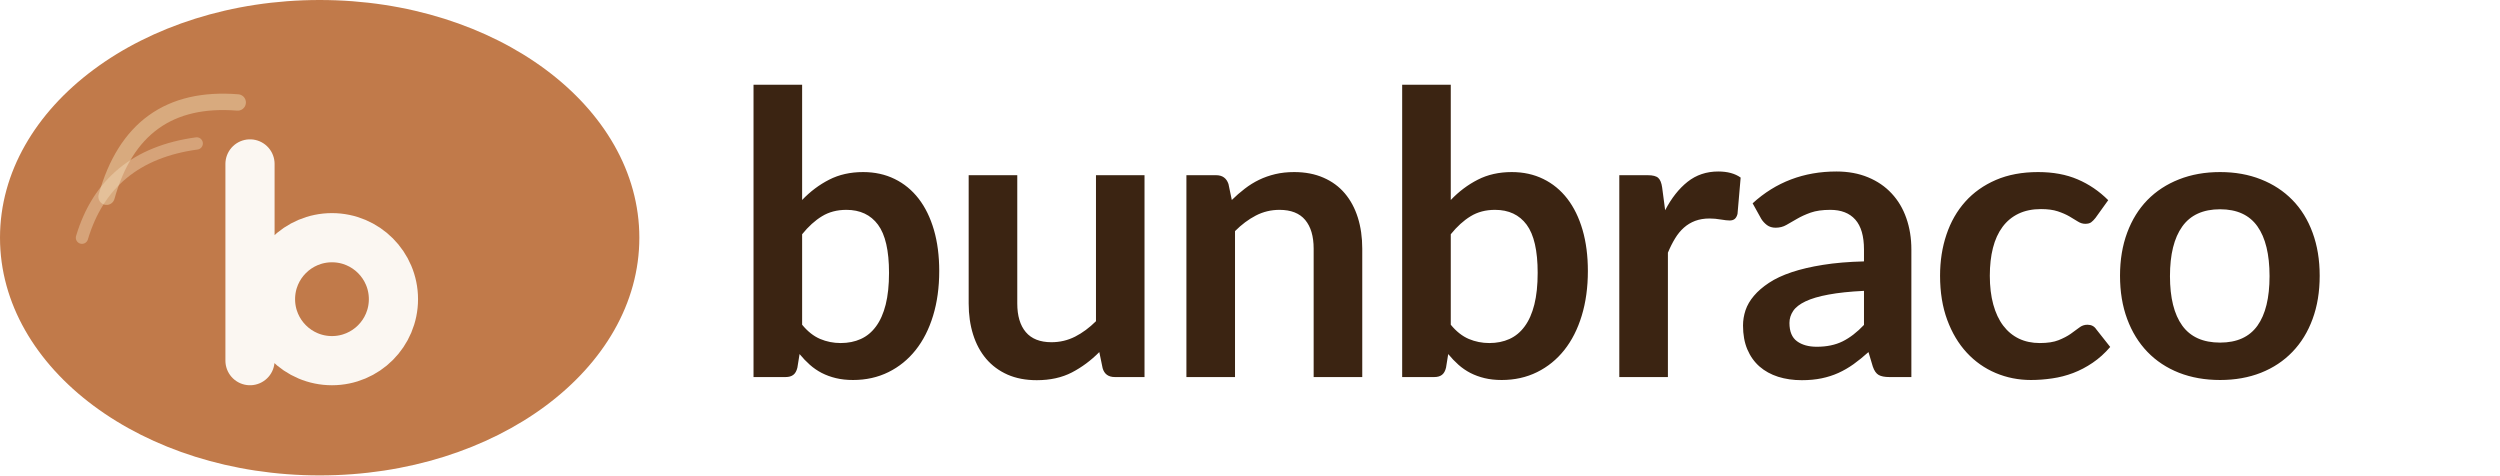
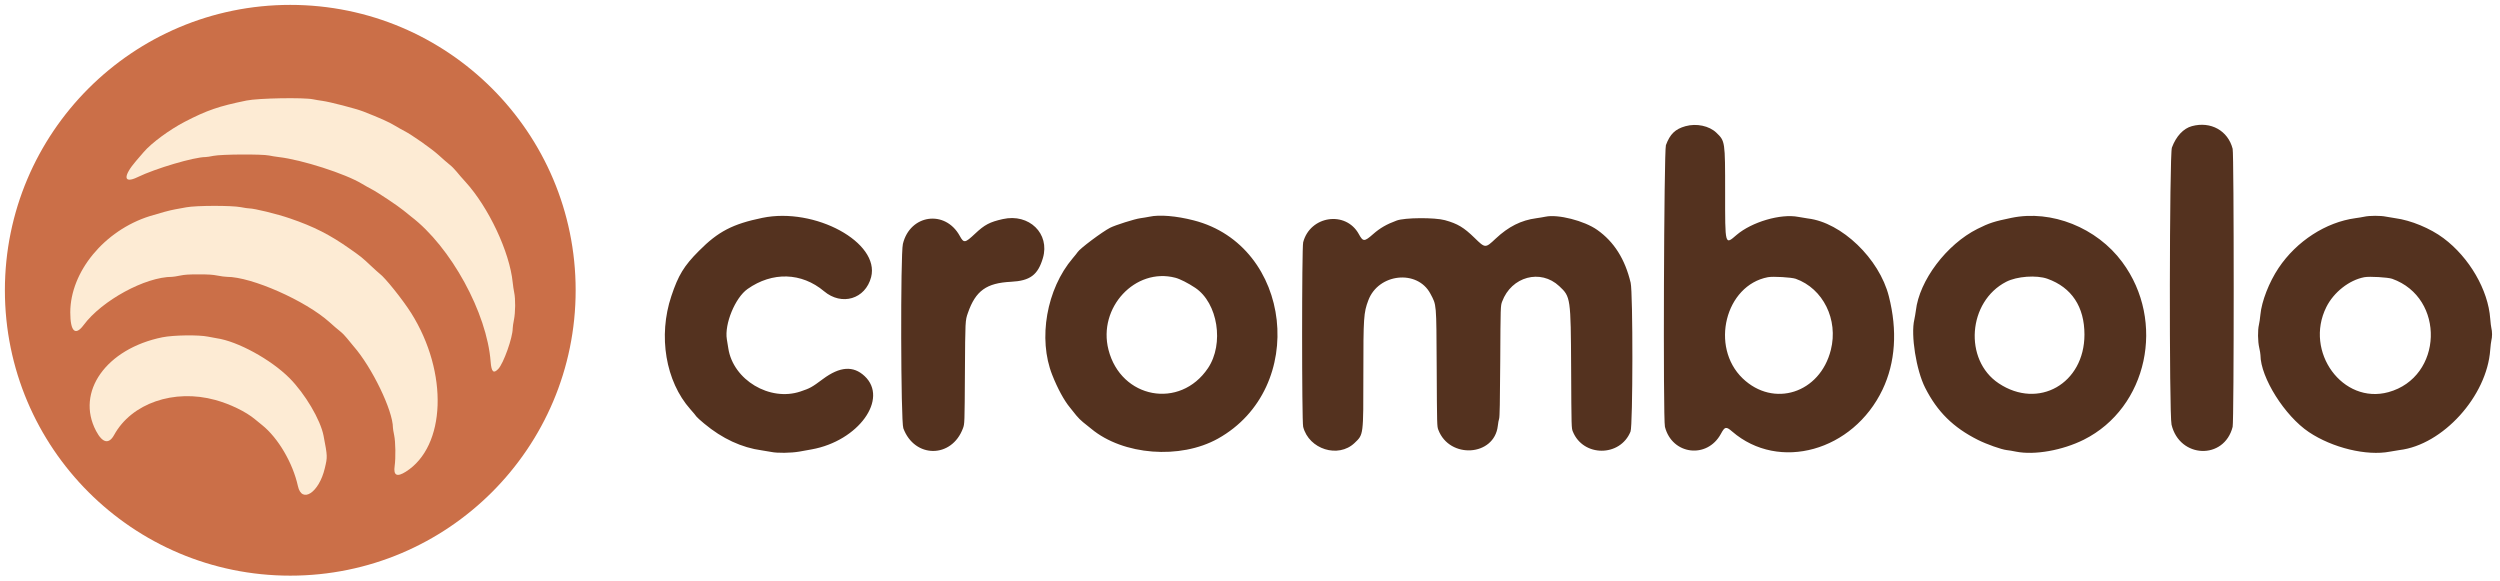
- <svg xmlns="http://www.w3.org/2000/svg" viewBox="22 47 610 116" role="img" aria-label="bunbraco">
-   <ellipse cx="100" cy="105" rx="78" ry="58" fill="#c17a4a" />
-   <path d="M48 95Q55 70 80 72" fill="none" stroke="#e8c9a0" stroke-width="4" stroke-linecap="round" opacity="0.6" />
-   <path d="M42 105Q48 85 70 82" fill="none" stroke="#f5e0c0" stroke-width="3" stroke-linecap="round" opacity="0.4" />
-   <path d="M83 87V135M88 120a15 15 0 1 0 30 0a15 15 0 1 0-30 0" fill="none" stroke="#fbf7f2" stroke-width="12" stroke-linecap="round" />
-   <text x="200" y="139" fill="#3b2412" font-family="Lato, 'Helvetica Neue', Arial, sans-serif" font-size="96" font-weight="700" letter-spacing="-1.5">bunbraco</text>
+ <svg xmlns="http://www.w3.org/2000/svg" viewBox="81.25 269.75 1022.75 237.5" role="img" aria-label="crombolo">
+   <circle cx="200" cy="388.5" r="116.75" fill="#cb6f48" />
+   <path transform="matrix(0.025 0 0 -0.025 75 516)" d="M4285 8205 c-459 -94 -647 -159 -1014 -349 -249 -130 -544 -347 -669 -494 -26 -30 -82 -96 -125 -145 -218 -254 -207 -378 24 -266 295 143 924 329 1113 329 19 0 78 9 131 20 128 26 792 30 910 5 39 -8 108 -20 155 -25 378 -43 1093 -273 1364 -438 45 -27 114 -66 153 -86 91 -45 440 -278 525 -349 35 -29 91 -74 124 -100 651 -496 1244 -1578 1303 -2379 13 -165 47 -197 125 -115 86 90 236 513 236 663 0 23 9 86 20 139 25 122 27 345 4 450 -8 39 -19 111 -24 162 -50 500 -394 1231 -774 1648 -50 55 -116 130 -145 167 -30 37 -81 89 -115 115 -33 26 -114 96 -178 155 -117 106 -442 334 -560 394 -29 14 -100 55 -158 89 -97 59 -240 123 -516 231 -122 47 -541 156 -671 174 -45 6 -112 17 -150 25 -152 32 -900 19 -1088 -20z M3300 6458 c-58 -11 -142 -26 -186 -34 -80 -14 -243 -58 -414 -111 -742 -234 -1299 -909 -1300 -1575 0 -312 82 -391 218 -208 298 402 1010 790 1450 790 17 0 74 9 127 20 79 16 136 20 305 20 168 0 228 -4 310 -20 56 -11 124 -20 152 -20 406 0 1286 -389 1680 -742 56 -52 133 -117 171 -147 37 -29 88 -81 114 -115 26 -33 75 -92 108 -131 303 -346 645 -1054 645 -1336 0 -14 9 -68 20 -120 23 -111 27 -371 8 -505 -22 -155 37 -185 183 -93 657 414 699 1621 89 2594 -137 218 -431 585 -518 647 -11 7 -75 66 -144 130 -138 130 -157 146 -338 273 -329 233 -595 368 -985 501 -208 72 -585 164 -670 164 -18 0 -79 9 -135 20 -147 29 -730 28 -890 -2z M2909 4331 c-921 -186 -1424 -895 -1087 -1533 105 -199 210 -222 296 -65 284 517 979 758 1655 572 241 -66 501 -192 647 -314 25 -21 78 -64 119 -97 262 -210 502 -618 586 -998 64 -293 346 -107 440 291 45 189 45 192 -20 531 -50 262 -304 691 -560 947 -304 304 -848 601 -1190 650 -28 4 -90 16 -140 26 -153 32 -566 26 -746 -10z" fill="#fdebd4" />
+   <path transform="matrix(0.025 0 0 -0.025 340 470)" d="M17231 5945 c-168 -47 -253 -129 -320 -310 -32 -87 -48 -4483 -16 -4609 116 -459 691 -531 916 -115 64 119 84 124 184 38 765 -661 1980 -322 2461 686 211 443 246 966 103 1527 -156 616 -774 1208 -1325 1273 -33 4 -103 16 -157 26 -288 56 -760 -83 -1009 -295 -193 -166 -188 -183 -188 699 0 837 0 835 -144 974 -117 112 -326 156 -505 106z m1804 -2497 c449 -160 700 -668 575 -1164 -177 -708 -937 -952 -1444 -465 -535 516 -283 1523 414 1655 84 16 386 -2 455 -26z M25519 5946 c-139 -37 -259 -165 -328 -351 -41 -109 -46 -4365 -6 -4534 132 -554 862 -581 1000 -36 23 90 23 4460 0 4550 -76 297 -358 454 -666 371z M2125 4445 c-485 -100 -723 -223 -1037 -540 -245 -245 -338 -398 -452 -740 -219 -652 -94 -1396 311 -1852 46 -52 91 -105 99 -119 9 -13 66 -65 128 -116 295 -246 613 -393 943 -438 45 -6 112 -17 150 -25 103 -22 324 -19 463 5 63 12 153 28 200 36 766 137 1266 828 868 1200 -185 173 -405 157 -681 -48 -184 -137 -210 -151 -367 -204 -503 -170 -1103 189 -1182 706 -5 36 -16 102 -24 148 -41 249 136 680 339 823 406 286 884 272 1252 -37 290 -244 676 -128 770 231 147 567 -919 1148 -1780 970z M8460 4464 c-36 -7 -103 -19 -150 -25 -91 -12 -407 -112 -494 -156 -129 -66 -499 -343 -532 -399 -6 -11 -42 -55 -79 -99 -429 -503 -572 -1318 -336 -1911 86 -219 195 -419 289 -532 31 -38 78 -96 104 -130 27 -34 76 -83 110 -110 33 -26 95 -75 137 -110 521 -432 1453 -504 2071 -160 1479 825 1219 3159 -397 3572 -283 73 -560 96 -723 60z m423 -999 c75 -19 211 -88 326 -165 370 -248 476 -916 208 -1315 -457 -679 -1424 -500 -1628 302 -176 689 438 1349 1094 1178z M14940 4464 c-36 -7 -103 -19 -150 -25 -248 -33 -455 -137 -665 -334 -169 -159 -170 -159 -345 12 -176 172 -279 233 -485 290 -166 46 -660 43 -790 -6 -164 -60 -274 -124 -384 -221 -145 -128 -166 -128 -235 -1 -213 388 -797 302 -911 -134 -23 -89 -23 -2930 0 -3020 95 -368 575 -518 841 -264 148 142 144 114 144 1134 0 920 5 998 81 1200 165 442 803 510 1016 109 102 -194 97 -136 103 -1204 5 -965 5 -965 27 -1024 183 -481 916 -433 973 64 5 47 15 101 22 120 9 26 14 263 18 940 5 905 5 905 31 975 152 410 629 539 935 252 186 -173 188 -189 194 -1342 5 -980 5 -980 28 -1037 169 -418 775 -418 944 0 39 97 41 2271 2 2435 -92 387 -272 671 -547 865 -212 150 -645 260 -847 216z M22565 4445 c-282 -58 -363 -84 -555 -180 -506 -253 -953 -845 -1009 -1339 -6 -44 -17 -110 -25 -146 -60 -251 31 -828 177 -1115 199 -393 460 -651 865 -854 141 -71 383 -156 468 -166 33 -3 103 -15 156 -26 302 -60 757 21 1108 196 1042 522 1348 1936 628 2907 -416 563 -1157 859 -1813 723z m590 -997 c396 -142 605 -458 605 -913 0 -803 -753 -1231 -1403 -798 -576 383 -505 1340 123 1662 174 90 496 113 675 49z M28340 4464 c-35 -7 -101 -19 -145 -24 -484 -66 -963 -375 -1258 -815 -156 -233 -278 -547 -298 -765 -5 -58 -16 -132 -24 -165 -21 -87 -19 -270 5 -375 11 -47 20 -101 20 -120 2 -368 398 -997 793 -1261 386 -258 945 -393 1324 -320 54 10 124 22 157 26 709 84 1433 881 1486 1640 5 66 14 136 19 155 6 19 11 64 11 100 0 36 -5 81 -11 100 -5 19 -14 89 -19 155 -33 469 -342 1002 -764 1317 -216 162 -535 294 -793 328 -45 6 -112 17 -150 25 -85 18 -267 18 -353 -1z m455 -1016 c875 -312 832 -1609 -60 -1855 -748 -206 -1382 660 -1017 1392 121 243 374 442 622 489 84 16 386 -2 455 -26z M6060 4425 c-214 -48 -298 -92 -455 -240 -164 -154 -183 -157 -249 -36 -238 434 -814 353 -931 -130 -41 -171 -35 -2904 7 -3017 184 -495 793 -495 976 0 27 73 27 73 32 918 5 845 5 845 49 970 126 362 303 489 706 509 311 16 439 111 521 388 118 400 -226 735 -656 638z" fill="#54321f" />
</svg>
